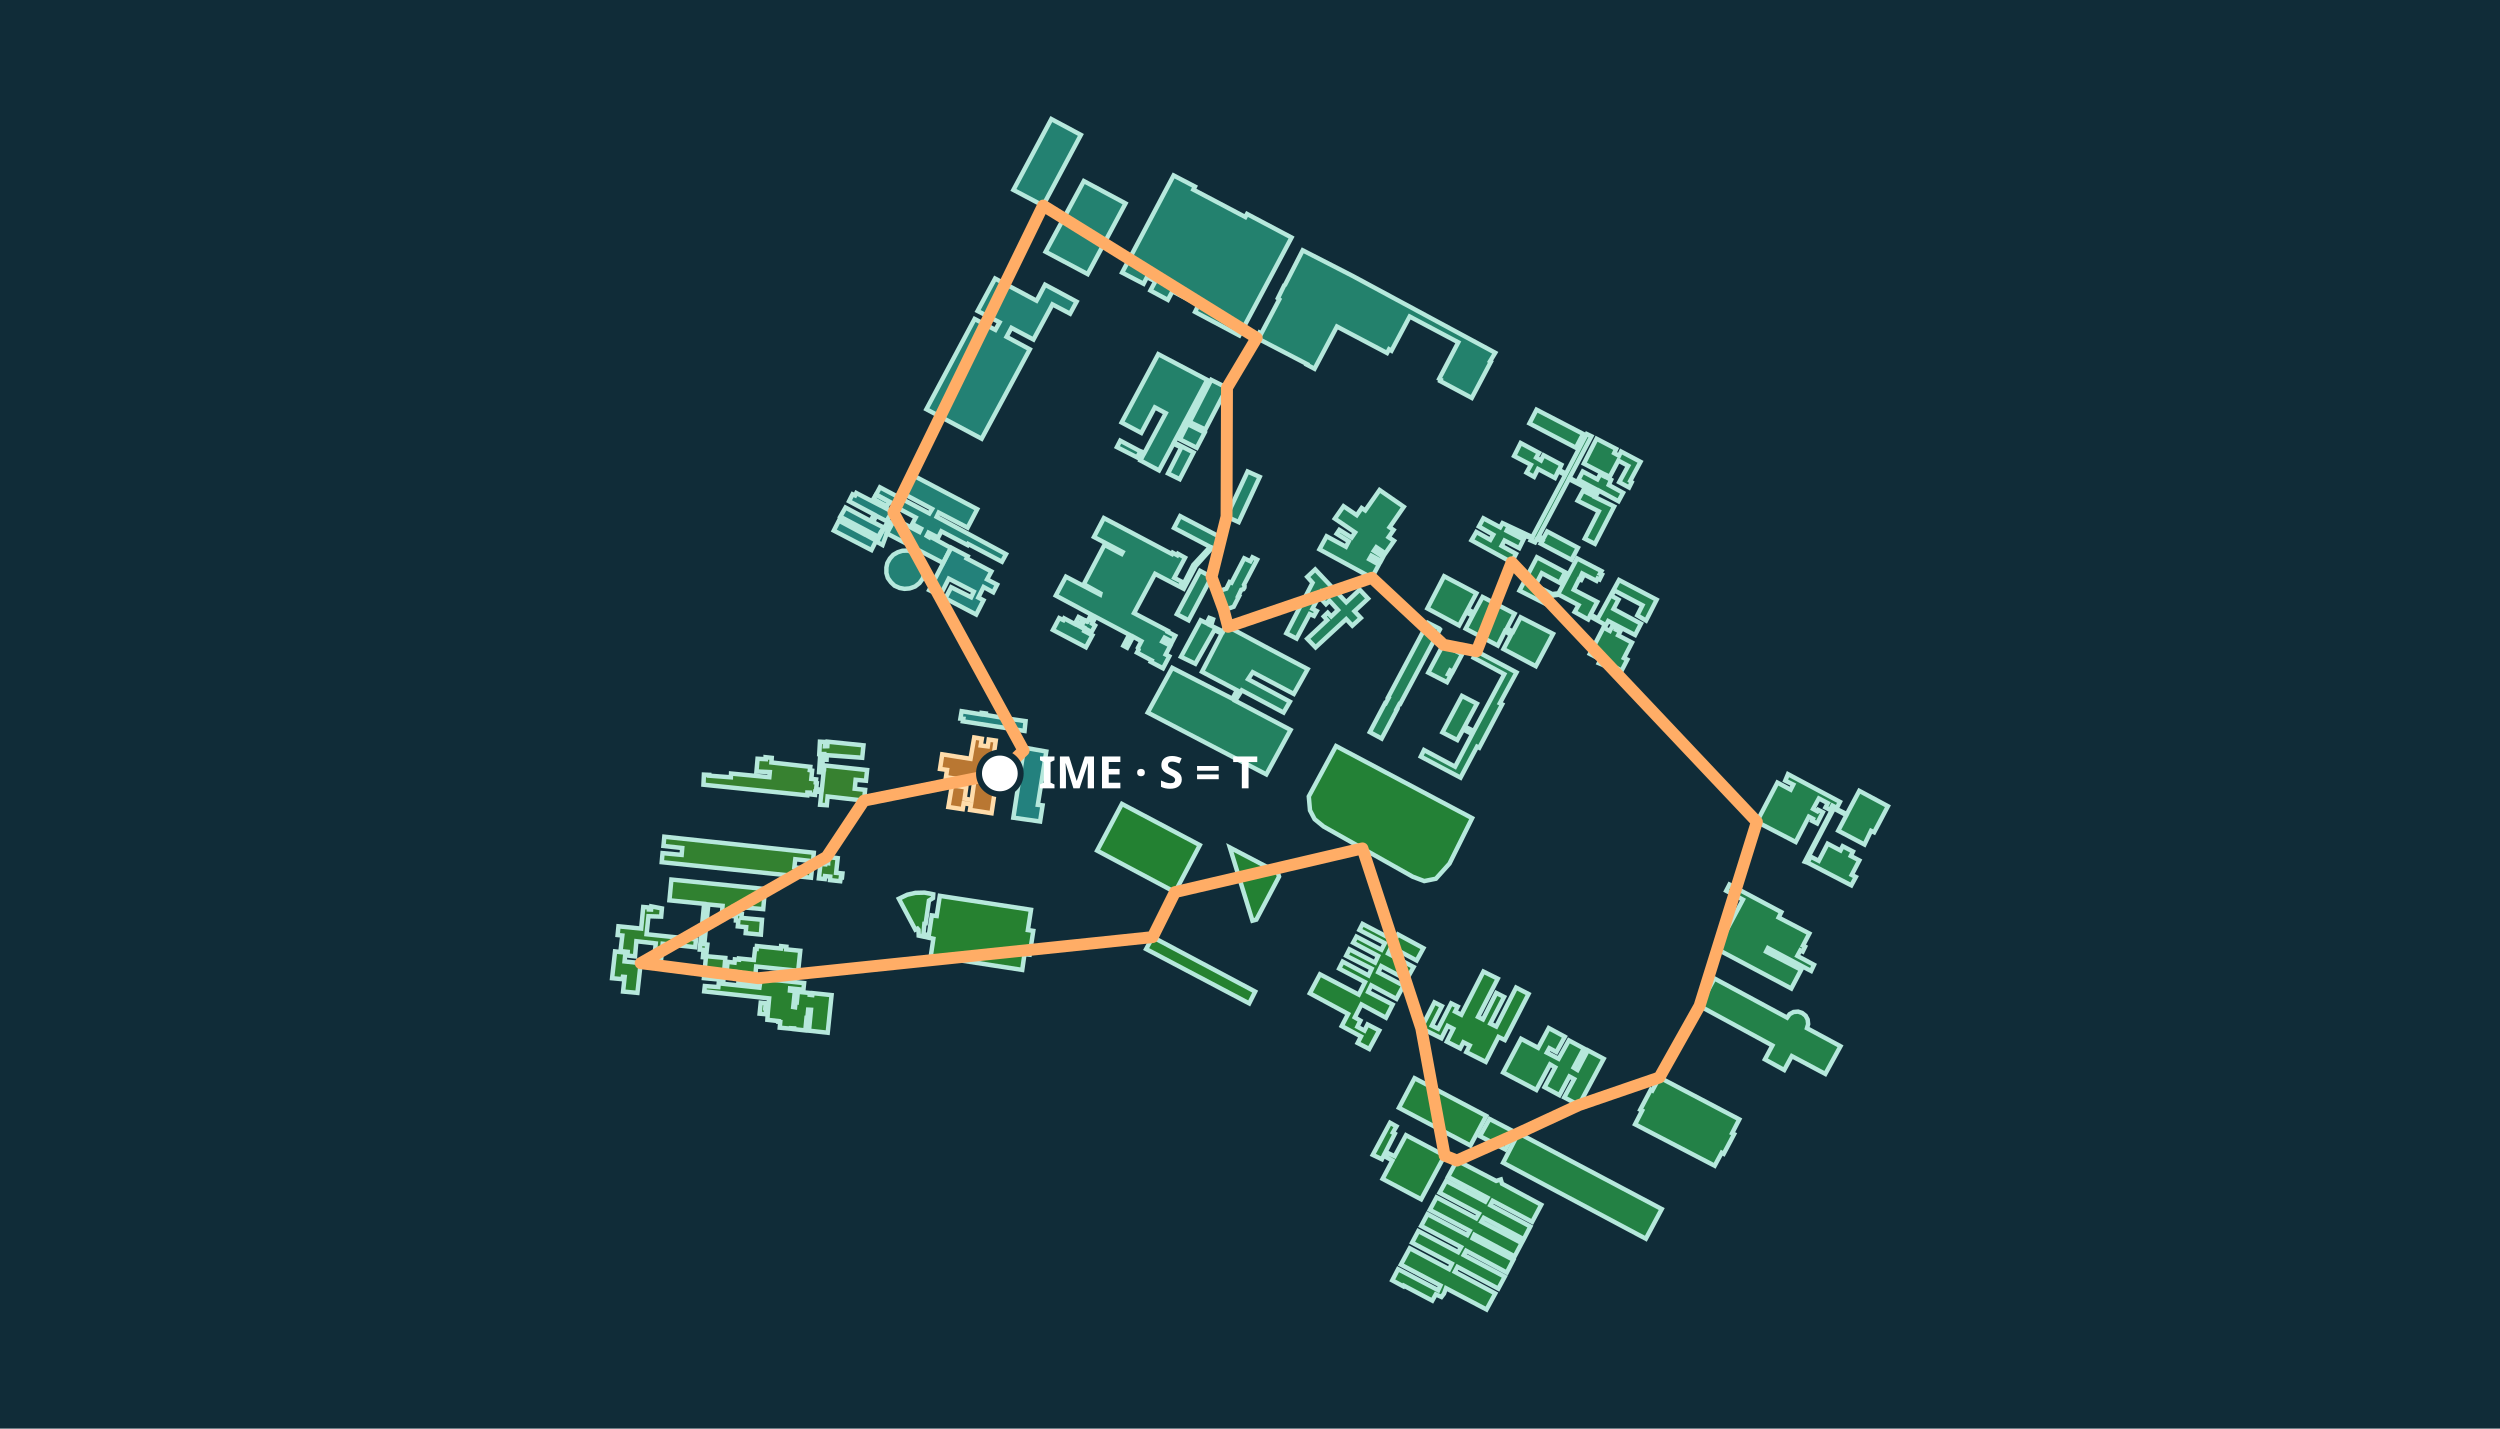
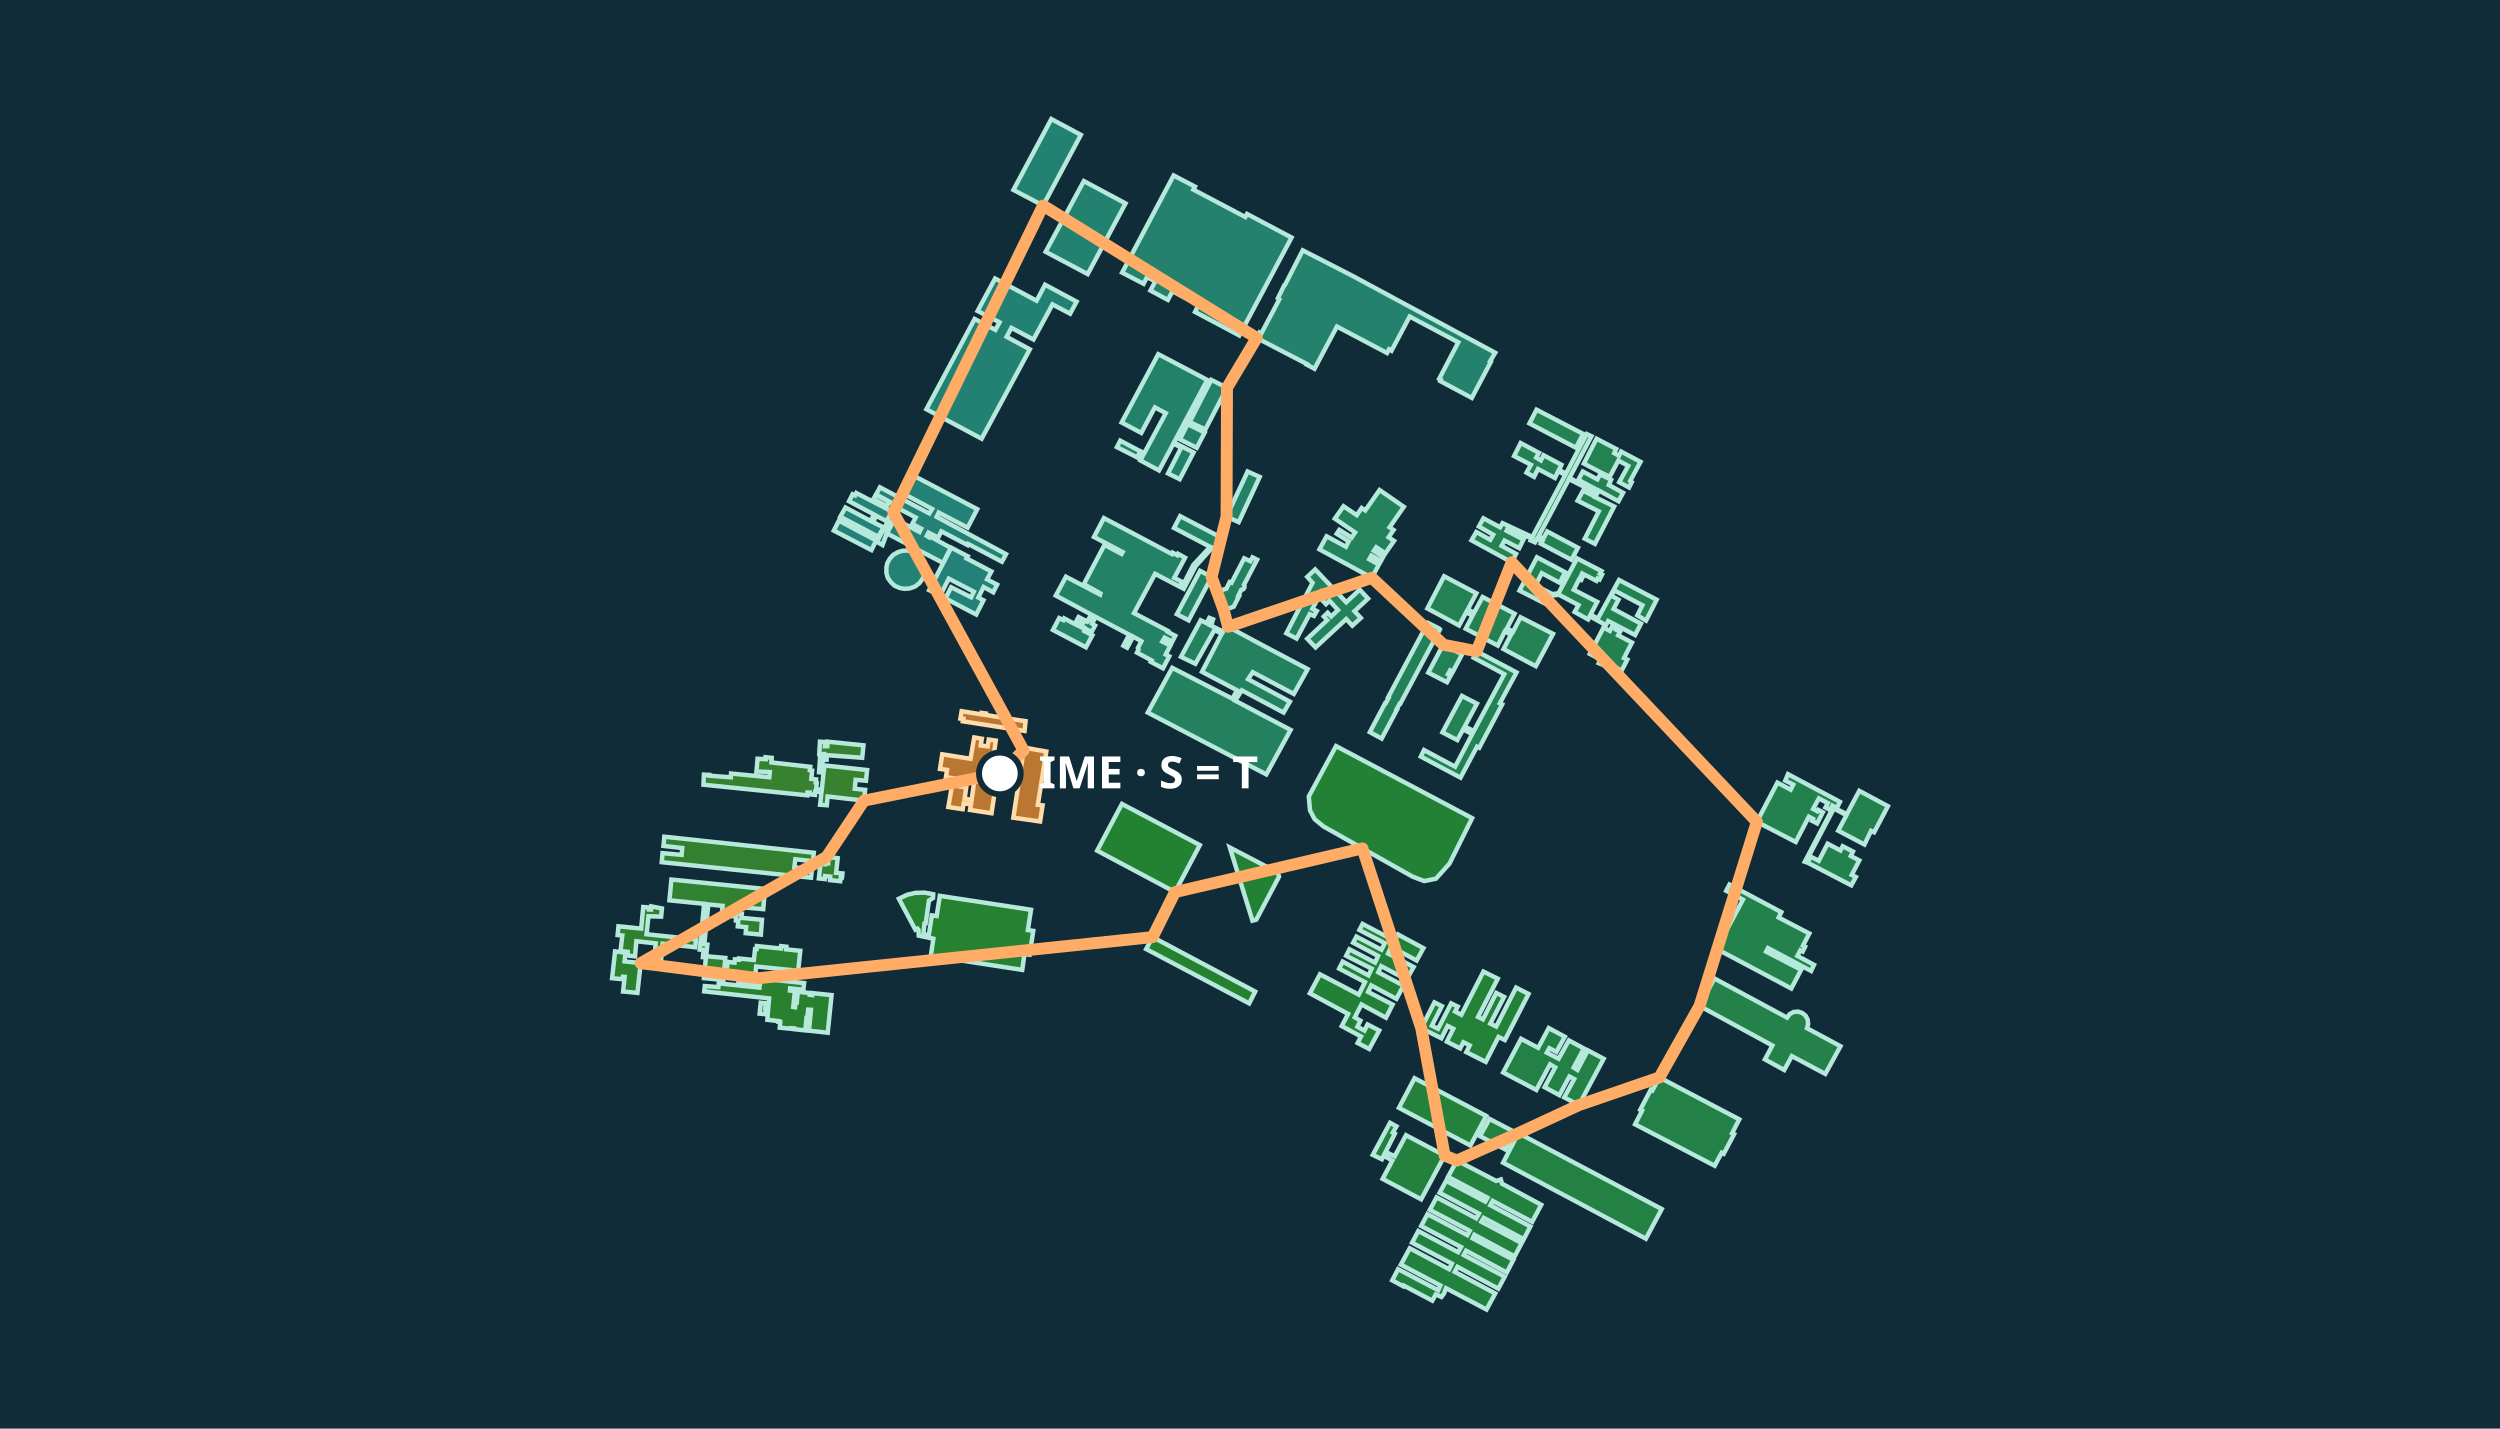
<svg xmlns="http://www.w3.org/2000/svg" viewBox="0 0 840 480" role="img" aria-label="Rota fechada por 50 edifícios da USP com partida perto da entrada do IME">
  <rect width="840" height="480" fill="#102c38" />
  <polygon points="316.59,253.45 315.84,258.36 318.20,258.69 317.83,261.11 327.33,262.69 326.47,268.79 324.12,268.33 324.65,264.57 319.87,263.85 318.65,271.16 323.47,271.89 323.81,269.88 326.24,270.30 325.93,272.14 333.16,273.25 335.32,258.80 333.21,258.44 334.58,248.83 332.22,248.48 331.88,250.78 329.51,250.48 329.89,248.21 327.34,247.79 326.09,254.96" fill="#b97732" stroke="#ffdcaa" stroke-width="1.5" />
-   <polygon points="340.48,274.75 349.47,276.02 350.31,270.61 348.71,270.42 351.56,252.51 344.08,251.19" fill="hsl(175 58% 42% / .68)" stroke="#b6e8dc" stroke-width="1.5" />
-   <polygon points="344.25,245.60 344.59,242.30 338.25,241.39 338.27,240.98 336.70,240.74 336.65,241.13 331.17,240.21 331.24,239.72 329.80,239.53 329.73,240.03 323.11,238.96 322.69,241.44 323.67,241.51 323.51,242.36" fill="hsl(174 58% 42% / .68)" stroke="#b6e8dc" stroke-width="1.5" />
+   <polygon points="340.48,274.75 349.47,276.02 350.31,270.61 348.71,270.42 351.56,252.51 344.08,251.19" fill="#b97732" stroke="#ffdcaa" stroke-width="1.5" />
+   <polygon points="344.25,245.60 344.59,242.30 338.25,241.39 338.27,240.98 336.70,240.74 336.65,241.13 331.17,240.21 331.24,239.72 329.80,239.53 329.73,240.03 323.11,238.96 322.69,241.44 323.67,241.51 323.51,242.36" fill="#b97732" stroke="#ffdcaa" stroke-width="1.5" />
  <polygon points="315.78,301.00 314.73,307.78 313.09,307.57 312.09,314.22 310.27,313.86 310.60,310.35 311.02,310.29 312.13,302.58 313.49,301.76 313.57,300.48 310.66,299.92 307.58,300.00 304.85,300.62 302.02,301.98 307.56,312.37 308.27,312.01 308.62,312.42 308.68,314.37 313.61,315.42 312.75,321.17 343.47,325.89 344.22,320.60 345.96,320.78 347.18,312.77 345.37,312.50 346.42,305.69" fill="hsl(118 58% 42% / .68)" stroke="#b6e8dc" stroke-width="1.5" />
  <polygon points="376.97,270.12 368.64,285.81 394.80,299.75 403.14,283.96" fill="hsl(121 58% 42% / .68)" stroke="#b6e8dc" stroke-width="1.5" />
  <polygon points="413.23,284.76 420.82,309.35 422.13,308.99 429.76,294.55 429.34,293.19" fill="hsl(122 58% 42% / .68)" stroke="#b6e8dc" stroke-width="1.5" />
  <polygon points="387.28,314.86 385.10,318.88 419.73,337.15 421.74,333.18" fill="hsl(119 58% 42% / .68)" stroke="#b6e8dc" stroke-width="1.5" />
  <polygon points="460.06,352.46 463.43,346.25 459.49,344.22 458.45,346.27 456.08,344.99 457.10,342.94 455.22,341.84 457.44,337.50 465.69,341.96 467.93,337.54 459.69,333.29 460.74,331.09 469.19,335.62 471.58,331.15 463.09,326.69 464.09,324.62 472.62,329.15 474.99,324.91 466.39,320.38 467.47,318.13 476.00,322.73 478.27,318.59 469.71,313.97 468.55,316.07 457.81,310.44 456.77,312.49 465.30,316.91 464.16,319.11 455.77,314.70 454.66,316.74 463.05,321.19 462.01,323.42 453.42,318.96 452.32,321.13 460.87,325.47 459.81,327.74 451.15,323.10 449.96,325.45 458.64,330.00 456.55,334.18 443.51,327.37 440.11,333.75 452.96,340.68 450.82,344.76 457.30,348.26 456.17,350.45" fill="hsl(125 58% 42% / .68)" stroke="#b6e8dc" stroke-width="1.5" />
  <polygon points="499.22,356.80 503.49,348.41 505.63,349.46 513.59,333.98 509.41,331.83 502.74,344.92 500.74,343.93 505.38,334.97 502.75,333.63 498.28,342.51 496.63,341.68 503.25,328.84 498.43,326.45 491.01,340.96 488.91,339.88 489.80,338.21 487.59,337.13 483.21,345.66 481.11,344.62 484.48,338.06 481.97,336.80 477.54,345.47 484.32,348.86 486.40,344.70 488.30,345.67 486.13,349.99 490.63,352.27 491.68,350.20 493.83,351.26 492.68,353.51" fill="hsl(126 58% 42% / .68)" stroke="#b6e8dc" stroke-width="1.5" />
  <polygon points="511.08,349.03 505.06,360.36 516.21,366.23 520.81,357.63 522.54,358.64 518.97,365.28 523.96,367.97 527.31,361.70 528.92,362.57 525.58,368.72 530.49,371.32 538.84,355.75 533.51,352.91 530.04,359.51 528.75,358.71 532.18,352.28 527.15,349.57 523.70,355.74 519.74,353.69 520.57,352.19 522.96,353.47 525.78,348.35 520.38,345.43 516.83,352.07" fill="hsl(135 58% 42% / .68)" stroke="#b6e8dc" stroke-width="1.5" />
  <polygon points="557.56,362.02 555.19,366.41 554.68,366.12 551.12,372.87 551.75,373.18 549.38,377.77 576.13,391.69 578.49,387.32 579.16,387.68 582.66,381.08 581.99,380.76 584.40,376.11" fill="hsl(136 58% 42% / .68)" stroke="#b6e8dc" stroke-width="1.5" />
  <polygon points="602.05,354.85 613.30,360.84 618.40,351.54 607.14,345.47 607.54,344.11 607.37,342.56 606.69,341.28 605.56,340.38 604.17,339.90 602.63,340.03 601.30,340.77 600.47,341.93 576.05,328.77 571.05,337.99 595.52,351.29 593.01,355.95 599.50,359.53" fill="hsl(138 58% 42% / .68)" stroke="#b6e8dc" stroke-width="1.5" />
  <polygon points="466.37,234.38 466.57,234.50 465.59,236.31 465.41,236.25 460.26,246.00 464.24,248.16 469.42,238.40 469.25,238.32 470.25,236.49 470.46,236.52 483.83,211.44 483.64,211.23 479.74,209.27" fill="hsl(149 58% 42% / .68)" stroke="#b6e8dc" stroke-width="1.5" />
  <polygon points="479.90,226.00 486.19,229.23 487.43,226.97 486.53,226.57 487.25,225.23 488.15,225.70 491.27,219.83 484.93,216.59" fill="hsl(148 58% 42% / .68)" stroke="#b6e8dc" stroke-width="1.5" />
  <polygon points="495.12,220.98 505.43,226.52 495.21,245.61 492.13,244.12 496.25,236.43 491.21,233.83 484.66,246.08 489.65,248.66 491.61,245.09 494.67,246.65 488.91,257.61 478.47,252.01 477.39,254.21 490.74,261.29 496.28,250.87 497.03,251.24 504.73,236.67 503.95,236.29 509.56,225.94 496.15,218.83" fill="hsl(146 58% 42% / .68)" stroke="#b6e8dc" stroke-width="1.5" />
  <polygon points="442.03,217.52 452.32,208.01 454.38,210.22 457.24,207.64 455.10,205.37 459.68,201.13 456.85,198.13 452.34,202.37 441.90,191.33 439.24,193.83 441.02,195.82 432.21,212.78 435.66,214.56 440.07,206.32 441.50,206.95 442.44,205.31 440.97,204.56 443.97,198.91 445.44,200.49 444.22,201.59 445.52,203.00 446.70,201.83 449.56,204.97 447.29,207.13 446.11,205.87 444.80,207.13 445.93,208.37 439.23,214.62" fill="hsl(152 58% 42% / .68)" stroke="#b6e8dc" stroke-width="1.5" />
  <polygon points="420.11,188.59 418.05,187.60 413.79,195.80 413.16,195.56 412.06,197.79 409.53,198.59 410.49,201.67 411.18,205.04 414.51,203.87 416.31,200.36 416.04,200.28 417.06,198.16 417.78,197.97 418.13,197.41 418.17,196.85 417.98,196.49 422.40,188.05 420.84,187.26" fill="hsl(155 58% 42% / .68)" stroke="#b6e8dc" stroke-width="1.5" />
  <polygon points="407.09,193.87 403.22,191.80 395.42,206.37 399.38,208.44" fill="hsl(156 58% 42% / .68)" stroke="#b6e8dc" stroke-width="1.5" />
  <polygon points="390.76,224.56 392.88,220.53 391.68,219.91 393.23,216.94 390.53,215.57 391.30,214.26 393.86,215.61 394.89,213.63 392.33,212.29 392.44,211.99 381.03,206.00 388.11,192.81 397.74,197.84 401.79,190.15 407.30,184.04 408.34,184.63 410.38,180.67 396.53,173.42 394.47,177.39 406.59,183.74 400.94,189.82 397.33,196.88 396.65,196.58 397.24,195.54 394.55,194.16 398.18,187.39 395.80,186.07 395.56,186.56 394.03,185.70 393.79,186.16 370.91,174.07 367.57,180.42 377.21,185.49 376.86,186.12 371.11,183.07 364.16,196.29 369.73,199.39 369.63,199.78 358.16,193.77 354.75,200.11 366.99,206.67 366.29,208.15 365.91,207.87 365.49,208.72 365.15,208.58 365.06,208.78 364.39,208.42 363.31,210.35 364.21,210.82 364.04,211.16 362.42,210.29 362.88,209.40 363.06,209.46 363.79,208.04 362.40,207.32 361.13,209.67 357.57,207.77 357.29,208.35 355.89,207.68 353.78,211.66 364.87,217.49 367.04,213.46 364.32,212.04 364.69,211.24 366.77,212.34 367.96,210.19 366.94,209.53 368.14,207.27 379.41,213.25 377.46,216.96 378.73,217.64 380.73,213.91 383.51,215.45 382.31,217.75 382.56,218.26 382.02,219.27 386.95,221.91 386.68,222.39" fill="hsl(158 58% 42% / .68)" stroke="#b6e8dc" stroke-width="1.5" />
  <polygon points="292.80,184.83 294.40,181.65 291.05,179.82 291.64,178.52 295.13,180.35 295.76,179.13 296.05,179.29 294.62,182.07 296.54,183.13 298.89,176.70 299.20,176.82 299.71,175.83 298.36,175.10 296.63,178.32 296.34,178.18 296.85,177.21 293.32,175.42 294.44,173.33 297.85,175.10 298.83,173.46 299.41,173.75 300.20,172.19 296.21,170.03 296.57,169.32 297.98,170.04 298.86,168.64 294.35,166.20 293.49,167.59 295.77,168.90 295.40,169.64 287.71,165.65 287.32,166.46 286.46,166.07 285.28,168.41 293.71,172.89 292.46,175.00 284.10,170.53 282.34,173.61 290.98,178.16 290.26,179.43 281.87,174.93 280.16,178.28" fill="hsl(171 58% 42% / .68)" stroke="#b6e8dc" stroke-width="1.5" />
  <polygon points="300.61,174.36 298.01,179.23 306.66,183.76 305.91,185.29 304.99,184.99 303.19,185.06 301.66,185.55 300.14,186.41 299.00,187.68 298.15,189.17 297.83,190.68 297.83,192.55 298.32,194.21 299.37,195.65 300.58,196.80 302.25,197.55 303.90,197.85 305.65,197.71 307.48,197.06 308.95,195.91 310.05,194.39 310.64,192.72 310.75,190.90 310.34,189.11 309.54,187.67 308.22,186.30 308.81,184.94 316.89,189.16 319.37,184.32 318.94,183.79 312.35,180.18 312.19,180.53 311.40,180.05 311.97,178.96 315.23,180.62 316.29,178.51 325.11,183.16 325.30,182.77 336.65,188.74 338.03,186.20 314.71,173.66 315.40,172.22 325.12,177.29 328.35,171.09 306.77,159.72 303.56,165.87 313.19,171.00 312.27,172.52 295.66,163.74 294.38,166.15 301.23,169.87 301.22,170.46 307.69,173.88 306.52,176.05 309.50,177.63 308.95,178.74" fill="hsl(169 58% 42% / .68)" stroke="#b6e8dc" stroke-width="1.5" />
  <polygon points="319.60,184.02 312.19,198.28 315.90,200.12 318.78,194.43 327.19,198.79 326.31,200.68 319.59,197.31 317.65,201.05 328.00,206.49 330.45,201.70 328.72,200.78 330.49,197.23 333.73,199.01 335.04,196.44 331.65,194.68 333.11,192.01 324.77,187.62 325.15,186.92" fill="hsl(172 58% 42% / .68)" stroke="#b6e8dc" stroke-width="1.5" />
  <polygon points="329.83,147.41 346.02,117.38 338.21,113.17 339.84,110.16 347.24,114.09 352.93,103.59 353.61,102.27 359.55,105.40 361.75,101.36 351.14,95.66 348.96,99.80 348.27,101.03 334.35,93.59 328.47,104.49 335.86,108.30 334.45,110.84 327.47,107.17 311.26,137.51" fill="hsl(168 58% 42% / .68)" stroke="#b6e8dc" stroke-width="1.5" />
  <polygon points="340.51,63.81 350.48,69.07 363.17,45.32 353.25,40.00" fill="hsl(166 58% 42% / .68)" stroke="#b6e8dc" stroke-width="1.5" />
  <polygon points="351.33,84.60 365.46,92.10 378.18,68.35 364.17,60.84" fill="hsl(165 58% 42% / .68)" stroke="#b6e8dc" stroke-width="1.5" />
  <polygon points="377.03,91.60 384.24,95.35 385.38,93.12 388.19,94.54 386.54,97.62 392.41,100.77 393.94,97.87 402.70,102.45 401.53,104.81 416.41,112.71 433.96,79.81 419.00,71.89 418.43,72.92 400.97,63.71 401.51,62.70 394.33,58.95" fill="hsl(164 58% 42% / .68)" stroke="#b6e8dc" stroke-width="1.5" />
  <polygon points="431.77,95.70 431.51,95.85 429.36,100.23 429.84,100.60 423.78,112.07 423.19,111.73 422.25,113.54 439.15,122.33 439.05,122.51 441.68,123.91 449.21,109.72 466.05,118.61 466.72,117.36 467.54,117.85 473.65,106.36 489.98,115.02 483.57,127.27 484.10,127.58 483.91,128.04 494.52,133.70 500.93,121.58 500.65,121.41 502.40,118.53 454.44,92.69 437.71,84.11" fill="hsl(162 58% 42% / .68)" stroke="#b6e8dc" stroke-width="1.5" />
  <polygon points="412.12,173.57 416.20,175.44 423.27,160.24 419.19,158.43" fill="hsl(159 58% 42% / .68)" stroke="#b6e8dc" stroke-width="1.5" />
  <polygon points="460.93,194.14 463.30,189.71 460.07,187.91 460.78,186.68 464.02,188.45 464.74,187.10 461.61,185.08 462.44,183.87 465.47,185.92 468.40,181.73 466.56,180.51 468.25,178.08 466.90,177.17 471.68,170.29 463.54,164.65 458.73,171.50 457.52,170.70 455.86,173.10 451.43,170.09 448.51,174.26 455.31,178.90 454.15,180.60 450.02,178.04 449.13,179.35 453.18,181.89 452.24,183.71 445.74,180.19 443.34,184.58" fill="hsl(151 58% 42% / .68)" stroke="#b6e8dc" stroke-width="1.5" />
  <polygon points="277.81,270.56 278.08,267.62 290.30,269.01 290.68,265.39 287.19,265.01 287.49,262.01 290.97,262.33 291.35,258.73 276.97,257.18 276.89,258.46 276.28,258.46 276.43,255.25 277.73,255.28 277.79,253.73 289.70,254.61 290.13,250.43 278.07,249.20 277.98,250.73 277.17,250.75 277.24,249.30 275.50,249.21 275.27,253.37 276.95,253.36 276.94,254.30 275.56,254.19 275.20,259.46 276.72,259.58 276.12,265.35 274.23,265.15 274.45,263.07 274.09,262.97 274.21,261.87 272.60,261.70 272.88,258.92 272.11,258.78 272.26,257.65 259.19,256.18 259.30,254.64 257.26,254.42 257.28,255.08 254.54,254.94 254.17,259.20 258.66,259.42 258.49,261.14 245.63,259.91 245.57,261.17 238.22,260.62 238.25,260.35 236.51,260.27 236.36,263.66 271.23,267.23 271.28,266.29 272.11,266.32 272.08,266.89 273.84,267.09 273.94,265.96 276.01,266.14 275.56,270.40" fill="hsl(106 58% 42% / .68)" stroke="#b6e8dc" stroke-width="1.5" />
  <polygon points="272.50,294.91 272.81,292.12 266.90,291.42 267.22,288.70 273.17,289.37 273.44,286.52 223.21,281.13 222.92,284.24 229.23,284.93 229.03,287.24 222.61,286.65 222.34,289.69" fill="hsl(109 58% 42% / .68)" stroke="#b6e8dc" stroke-width="1.5" />
  <polygon points="282.32,296.09 282.52,294.84 282.91,294.85 283.06,293.47 280.93,293.27 281.47,288.35 277.75,287.90 277.57,289.51 278.27,289.56 278.26,290.04 277.41,289.94 277.33,290.41 275.69,290.28 275.13,295.15 277.12,295.36 277.22,294.37 278.96,294.54 278.88,295.72" fill="hsl(108 58% 42% / .68)" stroke="#b6e8dc" stroke-width="1.5" />
  <polygon points="225.59,295.53 224.93,302.51 236.58,303.68 235.12,319.06 236.40,319.14 236.17,321.61 237.18,321.67 236.52,328.65 243.07,329.28 243.70,321.87 237.25,321.28 237.68,317.37 236.65,317.24 238.00,303.89 242.78,304.36 242.52,307.48 247.34,307.92 247.26,309.28 248.08,309.32 247.90,311.26 250.71,311.52 250.55,313.54 255.65,314.04 256.03,309.04 249.10,308.40 249.24,307.06 246.45,306.86 246.59,304.62 256.44,305.47 257.04,298.71" fill="hsl(111 58% 42% / .68)" stroke="#b6e8dc" stroke-width="1.5" />
  <polygon points="244.49,323.18 244.15,326.26 248.42,326.70 248.08,330.30 253.49,330.82 254.07,324.74 268.19,326.19 268.89,319.46 264.15,318.98 264.22,318.10 262.44,317.90 262.36,318.71 254.31,317.87 254.23,318.88 253.69,318.89 253.30,322.55 248.31,322.05 248.30,322.46 246.92,322.34 246.80,323.45" fill="hsl(115 58% 42% / .68)" stroke="#b6e8dc" stroke-width="1.5" />
  <polygon points="254.51,331.04 255.28,331.11 255.17,331.85 241.49,330.40 241.37,331.66 236.82,331.31 236.61,333.10 258.43,335.45 258.01,340.03 257.36,340.00 257.42,339.01 257.11,338.94 257.29,337.09 255.60,336.91 255.23,340.59 257.95,340.83 257.84,342.66 261.61,343.09 261.57,343.33 262.16,343.39 262.00,345.30 265.79,345.66 265.79,345.48 266.80,345.53 266.78,345.80 270.59,346.22 270.99,341.97 271.28,341.97 271.54,339.24 272.49,339.29 271.81,346.31 278.11,347.00 279.41,334.36 273.07,333.69 272.95,334.36 272.07,334.26 272.12,333.64 268.08,333.25 267.72,336.76 267.31,336.67 267.13,338.45 266.52,338.35 267.08,333.02 265.42,332.83 265.48,332.10 269.95,332.55 270.18,330.32 254.74,328.68" fill="hsl(116 58% 42% / .68)" stroke="#b6e8dc" stroke-width="1.5" />
  <polygon points="218.76,305.61 218.03,305.58 218.06,304.92 216.13,304.75 215.43,312.01 207.80,311.24 207.52,314.17 209.10,314.34 208.49,319.56 210.90,319.82 210.84,321.06 213.37,321.34 213.82,316.25 220.34,316.99 219.63,323.65 221.99,323.84 222.66,317.09 233.60,318.26 233.86,315.65 217.24,313.90 217.88,307.85 222.15,307.99 222.40,305.23 218.84,304.54" fill="hsl(112 58% 42% / .68)" stroke="#b6e8dc" stroke-width="1.5" />
  <polygon points="205.66,328.68 209.11,329.00 209.28,328.19 209.89,328.24 209.35,333.16 214.17,333.61 215.27,323.62 209.85,323.03 210.15,320.09 206.66,319.68" fill="hsl(114 58% 42% / .68)" stroke="#b6e8dc" stroke-width="1.5" />
  <polygon points="470.04,372.23 494.06,384.89 499.36,374.96 475.29,362.28" fill="hsl(128 58% 42% / .68)" stroke="#b6e8dc" stroke-width="1.5" />
  <polygon points="468.62,388.49 465.54,387.07 468.67,380.92 468.00,380.54 469.22,378.45 467.06,377.25 461.26,388.04 464.32,389.50 464.89,388.32 467.83,389.94 464.56,396.11 477.50,402.97 485.40,388.28 472.42,381.42" fill="hsl(129 58% 42% / .68)" stroke="#b6e8dc" stroke-width="1.5" />
  <polygon points="497.25,381.73 505.78,386.21 508.86,380.33 500.49,375.97" fill="hsl(132 58% 42% / .68)" stroke="#b6e8dc" stroke-width="1.5" />
  <polygon points="486.54,395.41 499.80,402.44 499.05,403.74 485.89,396.78 483.70,400.78 496.92,407.79 496.02,409.36 482.69,402.30 480.43,406.51 493.83,413.55 493.01,415.01 479.64,407.94 477.50,411.93 490.91,419.02 489.94,420.73 476.55,413.62 474.46,417.54 487.83,424.59 486.90,426.44 473.68,419.41 470.69,424.91 483.98,431.92 483.24,433.51 469.76,426.43 467.80,430.20 471.53,432.21 471.67,431.96 481.25,437.02 482.42,434.92 484.32,435.78 485.17,434.68 485.85,432.83 499.47,440.00 502.41,434.60 488.80,427.34 489.70,425.66 503.43,432.99 505.59,428.98 491.82,421.70 492.61,420.24 506.28,427.57 508.49,423.30 494.83,416.11 495.38,414.88 508.92,422.14 511.29,417.67 497.74,410.51 498.53,409.19 511.98,416.38 514.20,412.10 500.75,404.94 501.53,403.48 514.81,410.54 517.87,404.81 504.68,397.72 504.27,396.30 502.72,396.79 489.52,389.95" fill="hsl(131 58% 42% / .68)" stroke="#b6e8dc" stroke-width="1.5" />
  <polygon points="505.04,390.67 553.01,416.21 558.34,406.24 510.19,380.74" fill="hsl(134 58% 42% / .68)" stroke="#b6e8dc" stroke-width="1.5" />
  <polygon points="601.87,332.14 605.18,325.85 593.42,319.76 594.04,318.54 608.53,326.25 609.51,324.18 603.91,321.18 604.93,319.31 605.71,319.72 606.51,318.09 605.80,317.74 607.94,313.66 597.62,308.29 598.53,306.49 581.09,297.21 580.00,299.31 585.63,302.28 576.78,318.82" fill="hsl(139 58% 42% / .68)" stroke="#b6e8dc" stroke-width="1.5" />
  <polygon points="448.91,250.68 439.75,267.61 440.16,272.28 441.71,275.24 444.71,277.70 474.68,294.58 478.54,296.04 482.46,295.25 487.03,290.17 494.63,274.90" fill="hsl(124 58% 42% / .68)" stroke="#b6e8dc" stroke-width="1.5" />
  <polygon points="498.42,174.15 496.91,176.91 501.73,179.67 500.75,181.38 496.05,178.74 494.42,181.54 507.93,188.93 509.40,186.09 504.54,183.41 505.52,181.62 510.46,184.18 511.89,181.30 506.22,178.33 506.50,177.72 512.26,180.65 512.62,180.08 514.71,180.85 514.30,181.58 515.77,182.23 516.34,181.17 518.18,181.89 517.69,182.66 528.02,188.10 530.18,184.04 519.85,178.56 518.55,180.95 516.96,180.22 527.17,160.96 535.75,165.38 535.13,166.48 531.91,164.86 530.07,168.23 537.20,171.81 532.48,181.00 535.89,182.74 542.36,170.19 535.91,167.02 537.25,164.85 543.81,168.42 545.35,165.58 540.56,162.95 541.33,161.22 539.48,160.23 539.72,159.64 540.88,160.19 543.76,154.75 547.07,156.53 544.05,162.01 547.37,163.80 548.27,162.01 547.74,161.61 551.21,155.17 544.68,151.71 544.00,153.14 542.37,152.25 543.05,150.85 536.44,147.41 532.18,155.76 539.23,159.44 538.94,160.01 537.69,159.35 536.73,161.06 531.82,158.42 530.32,161.24 536.35,164.43 535.82,165.10 527.33,160.57 534.72,146.58 533.15,145.83 532.21,147.53 531.34,147.04 531.93,145.79 516.28,137.66 513.89,142.27 529.51,150.44 531.08,147.42 532.02,147.92 526.17,159.13 523.86,157.91 524.64,156.16 518.63,152.95 517.75,154.71 516.16,153.76 517.10,152.16 510.94,148.85 508.74,153.22 514.38,156.17 512.91,158.81 515.44,160.23 516.77,157.57 522.46,160.60 523.54,158.34 525.93,159.58 514.86,180.46 504.85,175.77 504.05,177.17" fill="hsl(144 58% 42% / .68)" stroke="#b6e8dc" stroke-width="1.5" />
  <polygon points="544.27,226.47 546.78,221.64 545.65,221.11 548.35,215.91 543.70,213.46 544.37,212.24 543.14,211.63 543.37,211.34 541.67,210.47 540.90,211.99 539.08,211.02 540.35,208.66 549.39,213.37 551.37,209.55 542.14,204.61 543.82,201.49 541.37,200.13 542.49,198.43 551.86,203.37 550.13,206.77 553.07,208.52 556.64,201.50 544.00,194.88 536.88,207.84 534.43,206.48 536.68,202.24 528.79,198.16 530.54,194.67 531.26,194.91 531.73,194.00 531.13,193.72 531.60,192.68 536.40,195.16 536.78,194.38 537.45,194.71 538.27,193.09 537.57,192.80 538.10,191.88 529.90,187.62 523.65,199.35 521.53,199.59 515.90,196.70 518.04,192.58 524.06,195.82 525.90,192.27 516.42,187.24 510.55,198.45 519.82,203.14 521.54,200.11 523.82,199.83 530.39,203.32 529.07,205.61 533.63,208.14 534.19,207.06 539.06,209.77 538.72,210.98 534.17,219.71 537.79,221.59 537.18,222.83 538.57,223.42 539.10,222.36 543.79,224.77 543.14,225.88" fill="hsl(142 58% 42% / .68)" stroke="#b6e8dc" stroke-width="1.5" />
  <polygon points="479.60,204.44 490.27,210.17 492.64,205.75 494.78,206.86 492.47,211.23 503.25,216.91 505.66,212.08 507.66,213.34 505.17,218.08 516.03,223.85 521.83,212.97 510.91,207.40 508.38,212.23 506.34,211.13 508.91,206.22 498.15,200.59 495.28,205.89 493.20,204.73 496.07,199.35 485.22,193.62" fill="hsl(145 58% 42% / .68)" stroke="#b6e8dc" stroke-width="1.5" />
  <polygon points="393.88,224.40 385.64,239.42 425.48,260.20 433.64,245.26 415.03,235.44 417.24,231.95 431.28,239.42 433.40,235.76 419.36,228.21 420.91,225.86 434.71,233.16 436.95,229.18 439.38,224.82 424.85,217.15 411.86,210.18 410.94,212.19 406.49,210.00 406.69,209.64 407.14,209.51 407.59,208.09 406.33,207.61 405.43,209.39 403.43,208.42 396.81,220.68 401.63,223.03 408.04,211.71 410.53,212.88 403.88,225.71 415.61,231.92 414.11,234.78" fill="hsl(154 58% 42% / .68)" stroke="#b6e8dc" stroke-width="1.5" />
  <polygon points="376.41,148.06 375.29,150.23 382.06,153.68 383.17,151.65 384.45,152.22 383.17,154.72 389.44,158.06 394.26,149.08 396.90,150.36 392.46,159.08 396.38,161.01 401.04,152.03 394.45,148.64 397.88,142.26 398.90,142.76 396.45,147.61 402.10,150.46 404.76,145.36 398.00,141.97 398.43,141.18 405.00,144.31 412.27,130.29 406.98,127.64 399.93,141.39 398.64,140.80 405.64,127.66 389.18,119.00 376.87,141.96 383.47,145.46 388.03,136.88 391.70,138.83 384.55,152.14 382.74,151.42" fill="hsl(161 58% 42% / .68)" stroke="#b6e8dc" stroke-width="1.5" />
  <polygon points="622.04,297.48 623.57,294.66 622.18,293.97 624.73,289.10 621.87,287.60 622.60,286.12 619.15,284.32 618.40,285.75 614.09,283.48 611.10,289.23 608.40,287.83 607.51,289.49 607.02,289.10 616.18,271.66 620.40,273.91 617.64,279.11 626.46,283.76 628.67,279.16 629.71,279.66 634.34,270.88 624.72,265.72 620.54,273.55 616.31,271.45 616.50,271.11 617.19,271.49 618.23,269.43 600.76,260.11 599.84,262.30 602.53,263.62 601.66,265.33 597.21,262.95 590.31,276.14 603.36,282.91 607.78,274.40 609.17,275.14 608.85,275.80 610.57,276.68 612.48,272.92 610.90,272.10 610.62,272.58 609.20,271.80 611.14,268.28 614.14,269.85 613.36,271.30 614.89,272.12 615.69,270.68 616.15,270.94 606.41,289.54 607.37,289.87" fill="hsl(141 58% 42% / .68)" stroke="#b6e8dc" stroke-width="1.5" />
  <polyline points="335.95,259.87 290.30,269.01 277.75,287.90 215.27,323.62 254.74,328.68 387.28,314.86 394.80,299.75 416.31,294.74 457.78,285.06 477.54,345.47 485.40,388.28 489.52,389.95 510.19,380.74 530.49,371.32 557.56,362.02 571.05,337.99 590.31,276.14 507.93,188.93 496.15,218.83 485.03,216.64 460.93,194.14 412.65,210.61 411.18,205.04 407.09,193.87 412.12,173.57 412.27,130.29 422.25,113.54 350.48,69.07 300.20,172.19 343.93,252.17 335.95,259.87" fill="none" stroke="#ffad66" stroke-width="4" stroke-linejoin="round" stroke-linecap="round" />
  <circle cx="335.95" cy="259.87" r="7" fill="#fff" stroke="#102c38" stroke-width="2" />
  <text x="348.95" y="264.87" fill="white" font-family="system-ui,sans-serif" font-weight="700" font-size="15">IME · S = T</text>
</svg>
